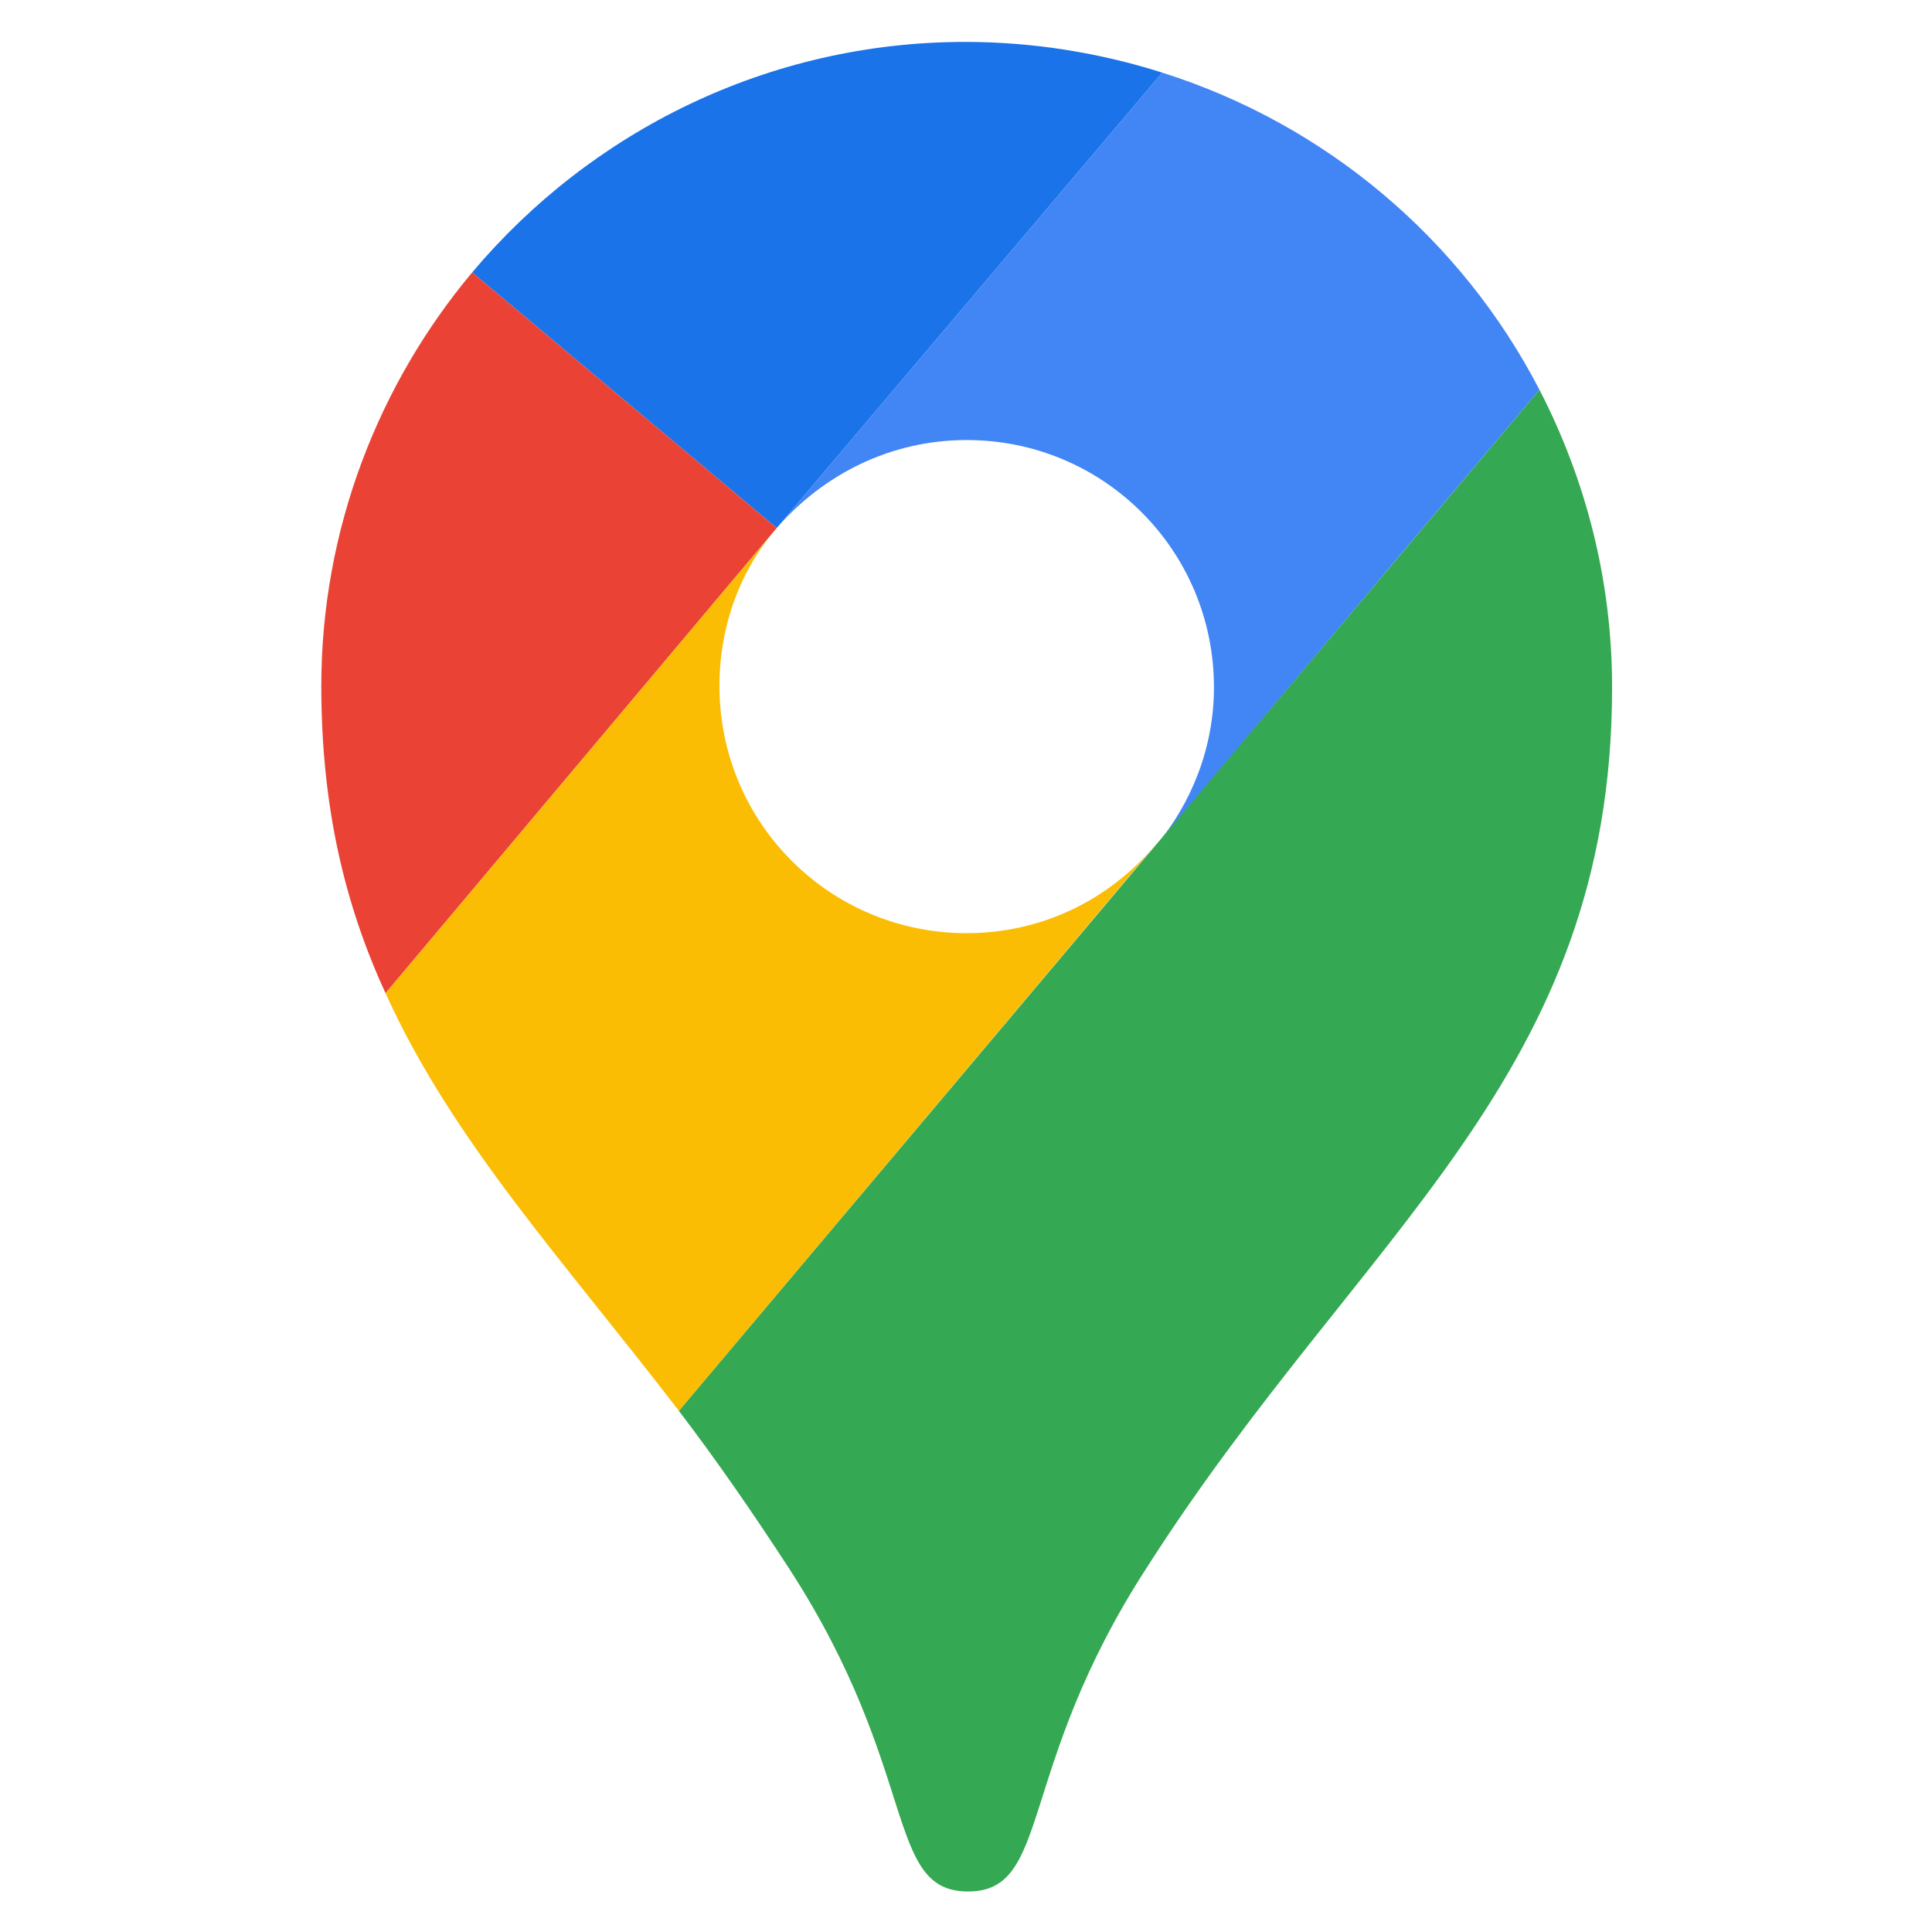
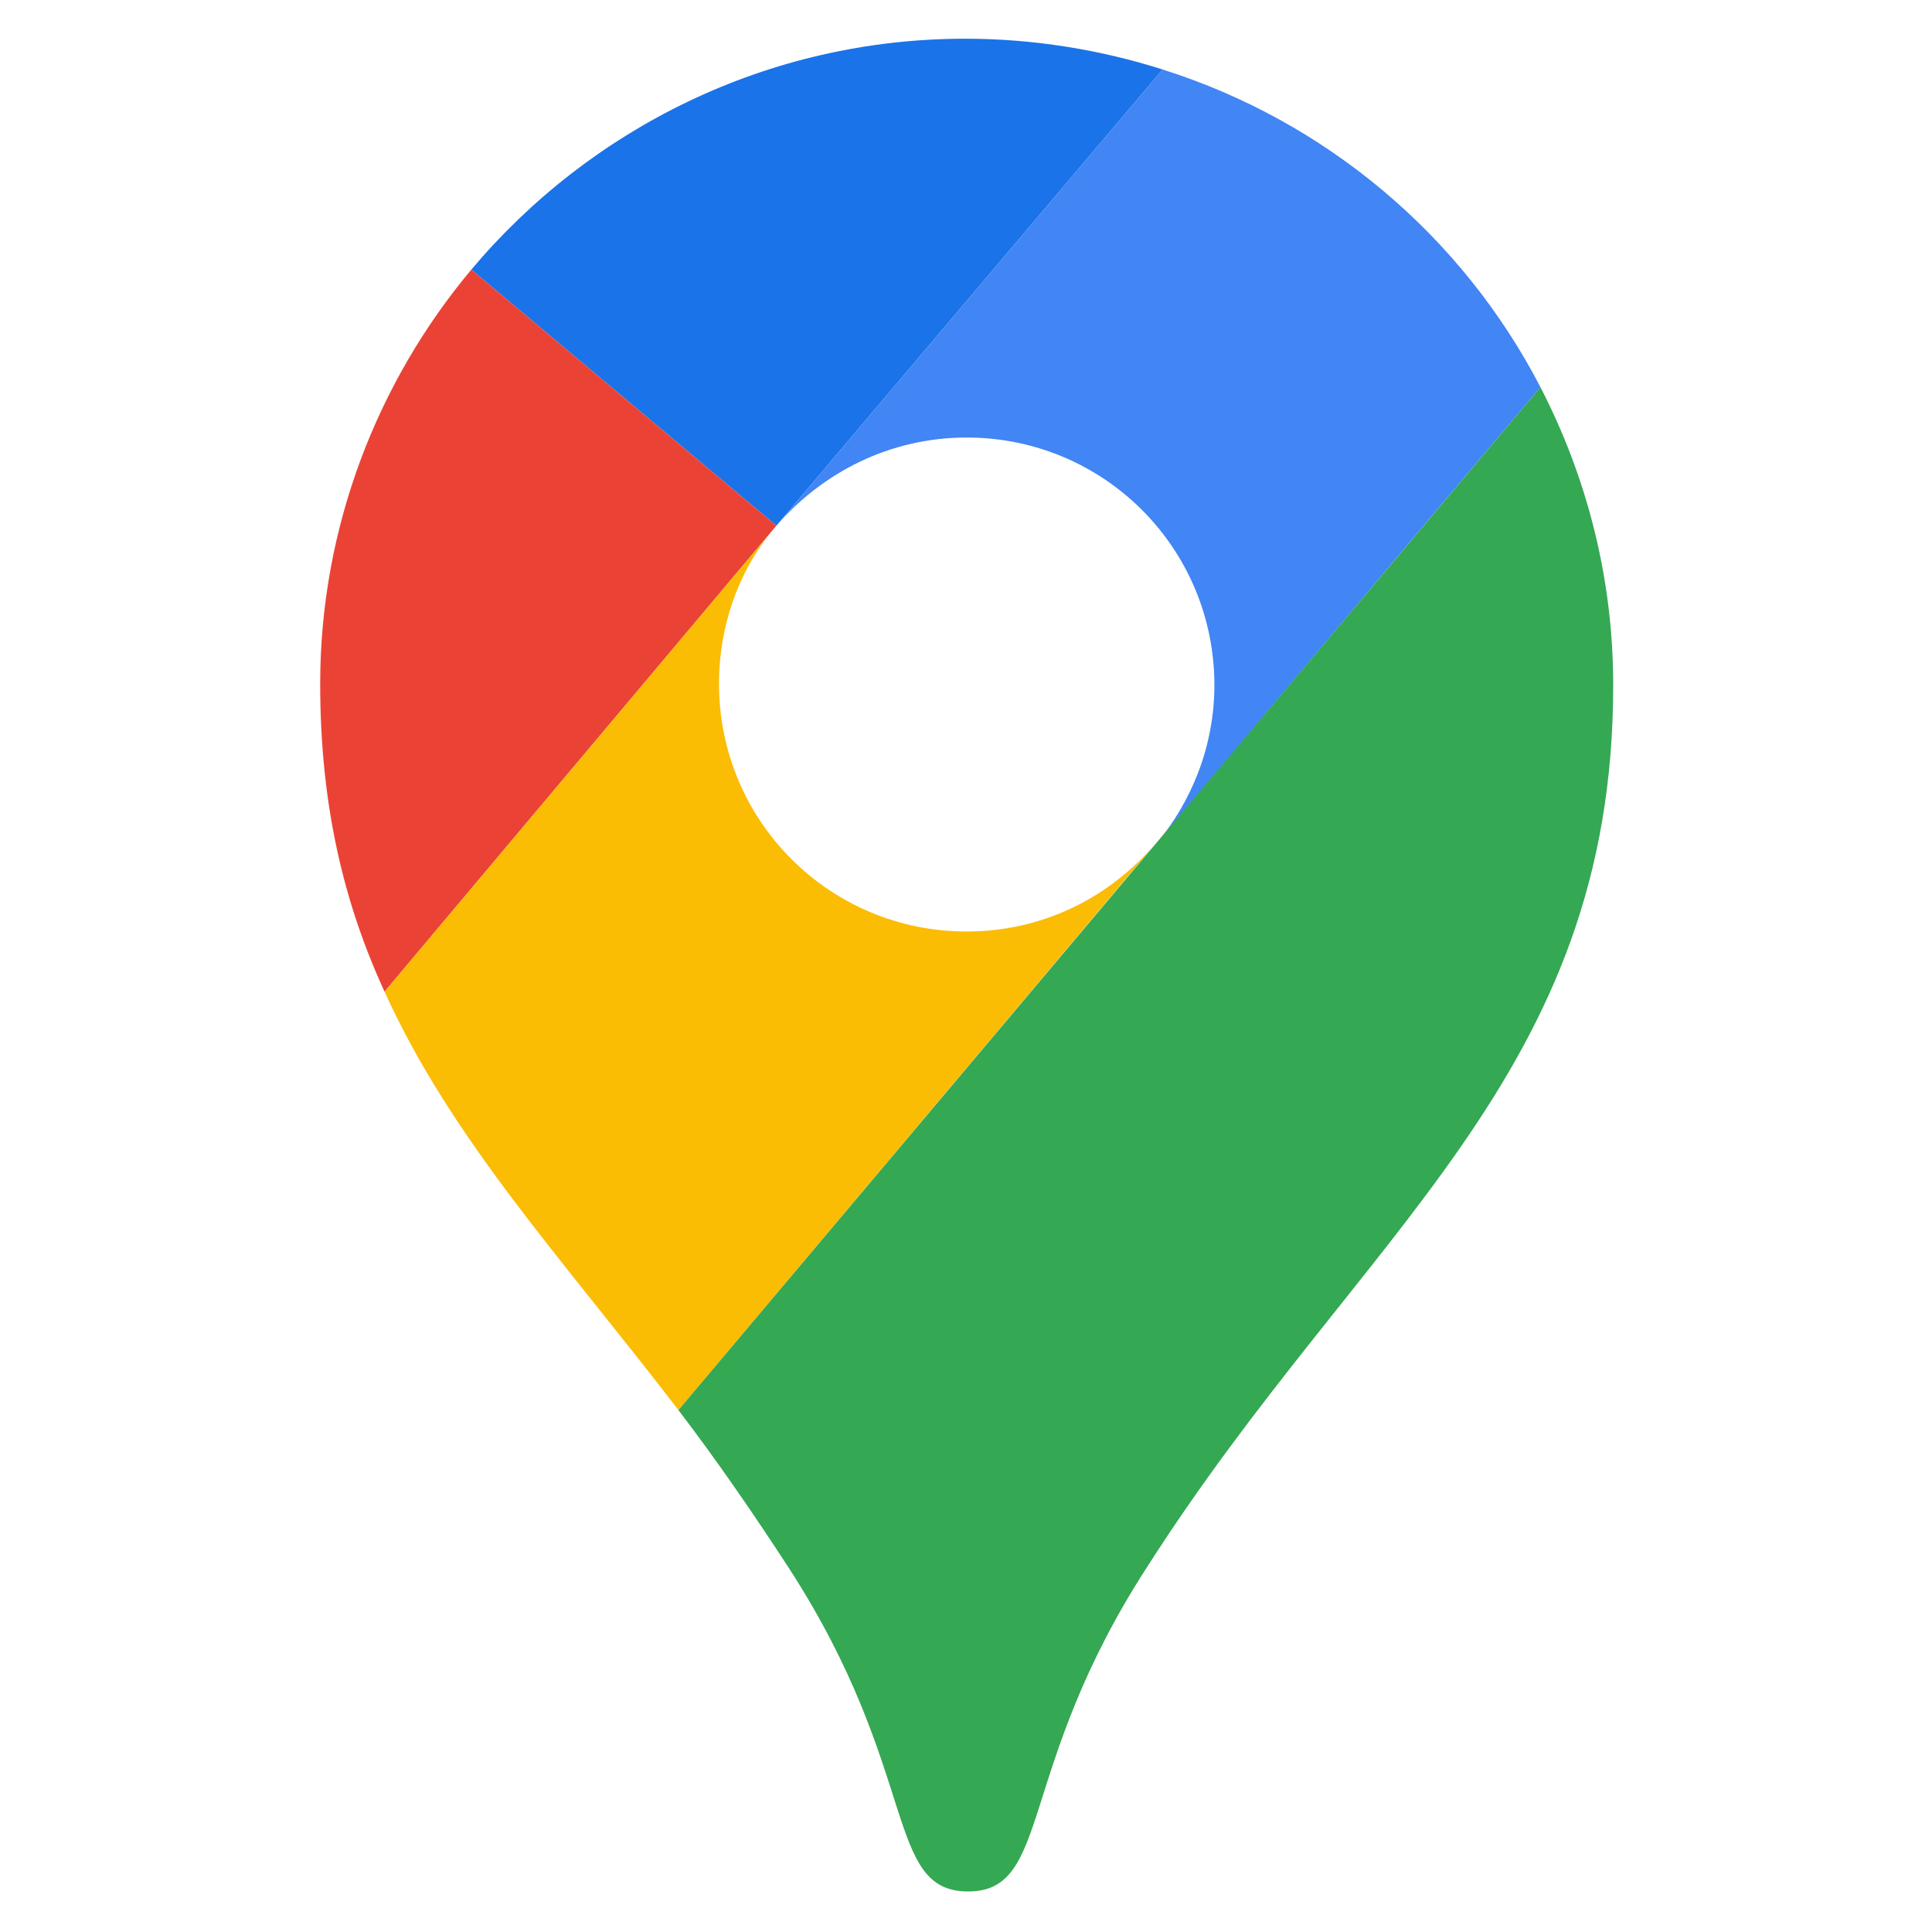
- <svg xmlns="http://www.w3.org/2000/svg" role="img" aria-hidden="true" width="24" height="24" viewBox="-23 -3 138.3 138.3">
+ <svg xmlns="http://www.w3.org/2000/svg" width="24" height="24" role="img" aria-hidden="true" viewBox="-22.881 -2.766 138.062 138.062">
  <path fill="#1a73e8" d="M60.2 2.2C55.8.8 51 0 46.1 0 32 0 19.3 6.4 10.8 16.5l21.8 18.3L60.2 2.2z" />
  <path fill="#ea4335" d="M10.8 16.5C4.1 24.5 0 34.9 0 46.1c0 8.7 1.7 15.7 4.6 22l28-33.3-21.8-18.3z" />
  <path fill="#4285f4" d="M46.2 28.5c9.8 0 17.7 7.9 17.7 17.7 0 4.3-1.6 8.3-4.2 11.4 0 0 13.9-16.6 27.5-32.7-5.6-10.8-15.3-19-27-22.7L32.6 34.8c3.3-3.8 8.1-6.3 13.6-6.3" />
  <path fill="#fbbc04" d="M46.2 63.8c-9.8 0-17.7-7.9-17.7-17.7 0-4.3 1.5-8.3 4.1-11.3l-28 33.3c4.8 10.6 12.8 19.2 21 29.9l34.1-40.5c-3.3 3.9-8.1 6.3-13.5 6.3" />
  <path fill="#34a853" d="M59.1 109.2c15.4-24.1 33.3-35 33.3-63 0-7.7-1.9-14.9-5.2-21.3L25.6 98c2.6 3.4 5.3 7.3 7.9 11.3 9.4 14.5 6.8 23.1 12.8 23.1s3.4-8.7 12.8-23.2" />
</svg>
